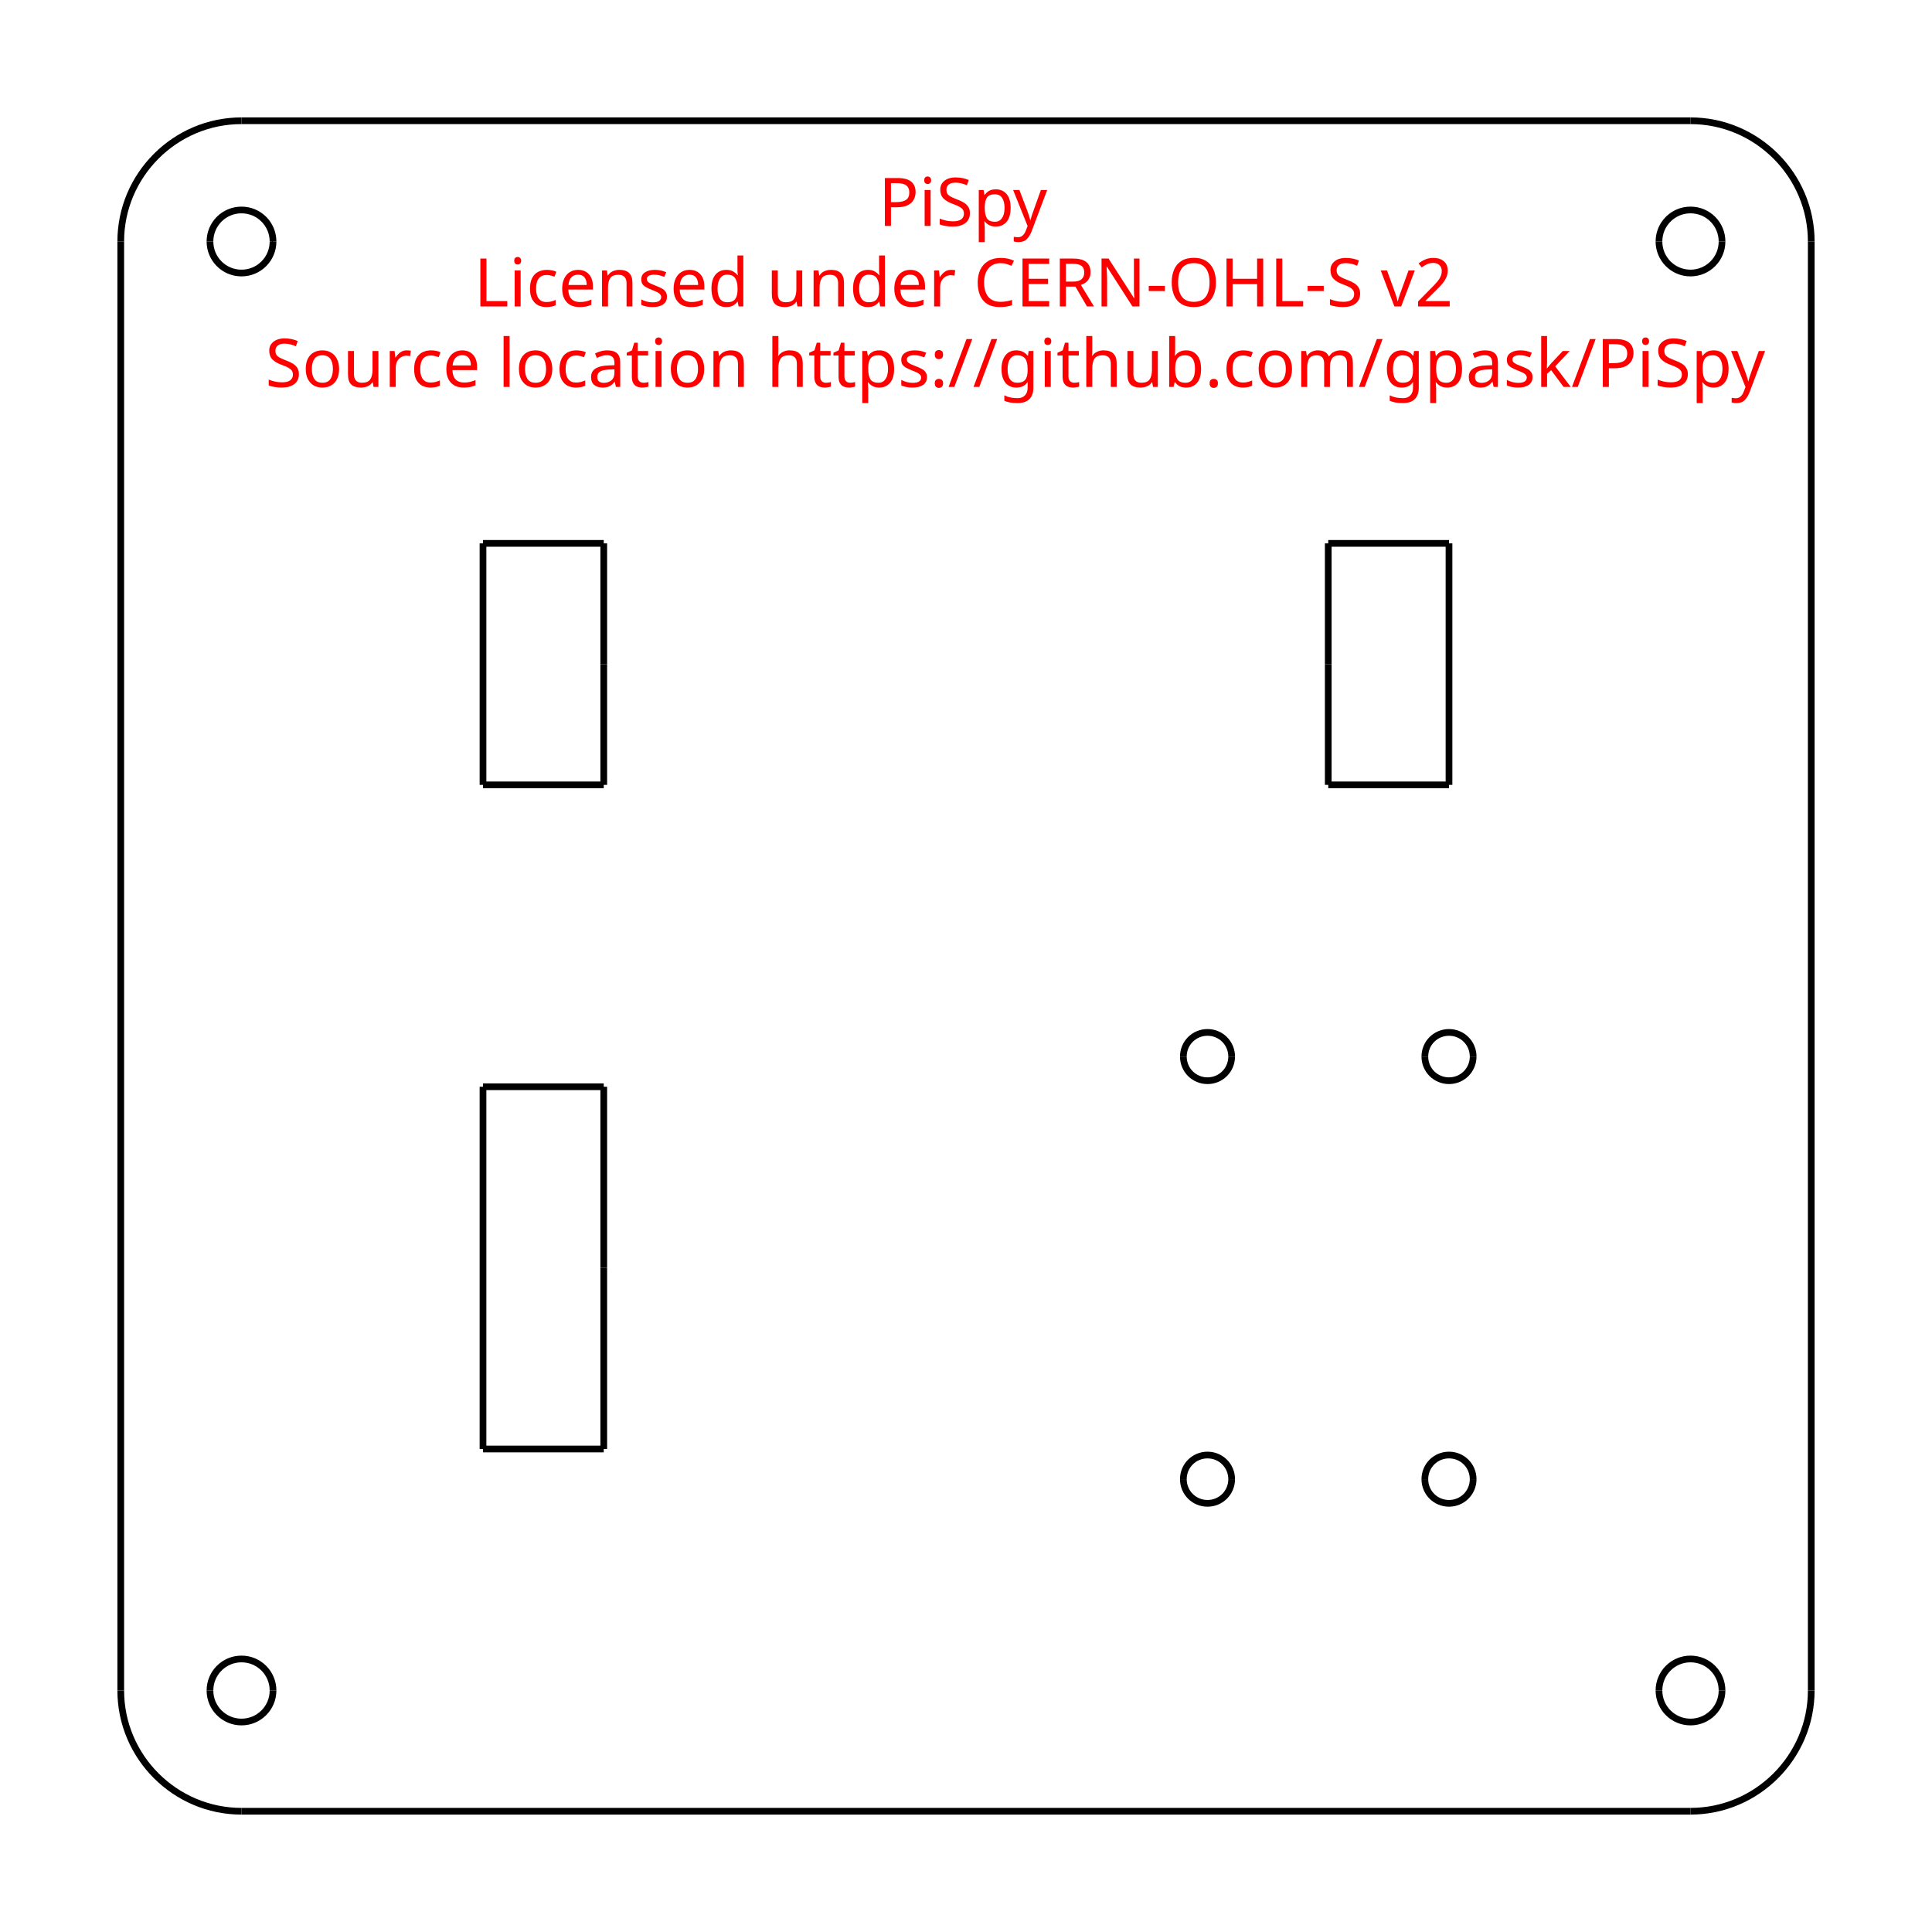
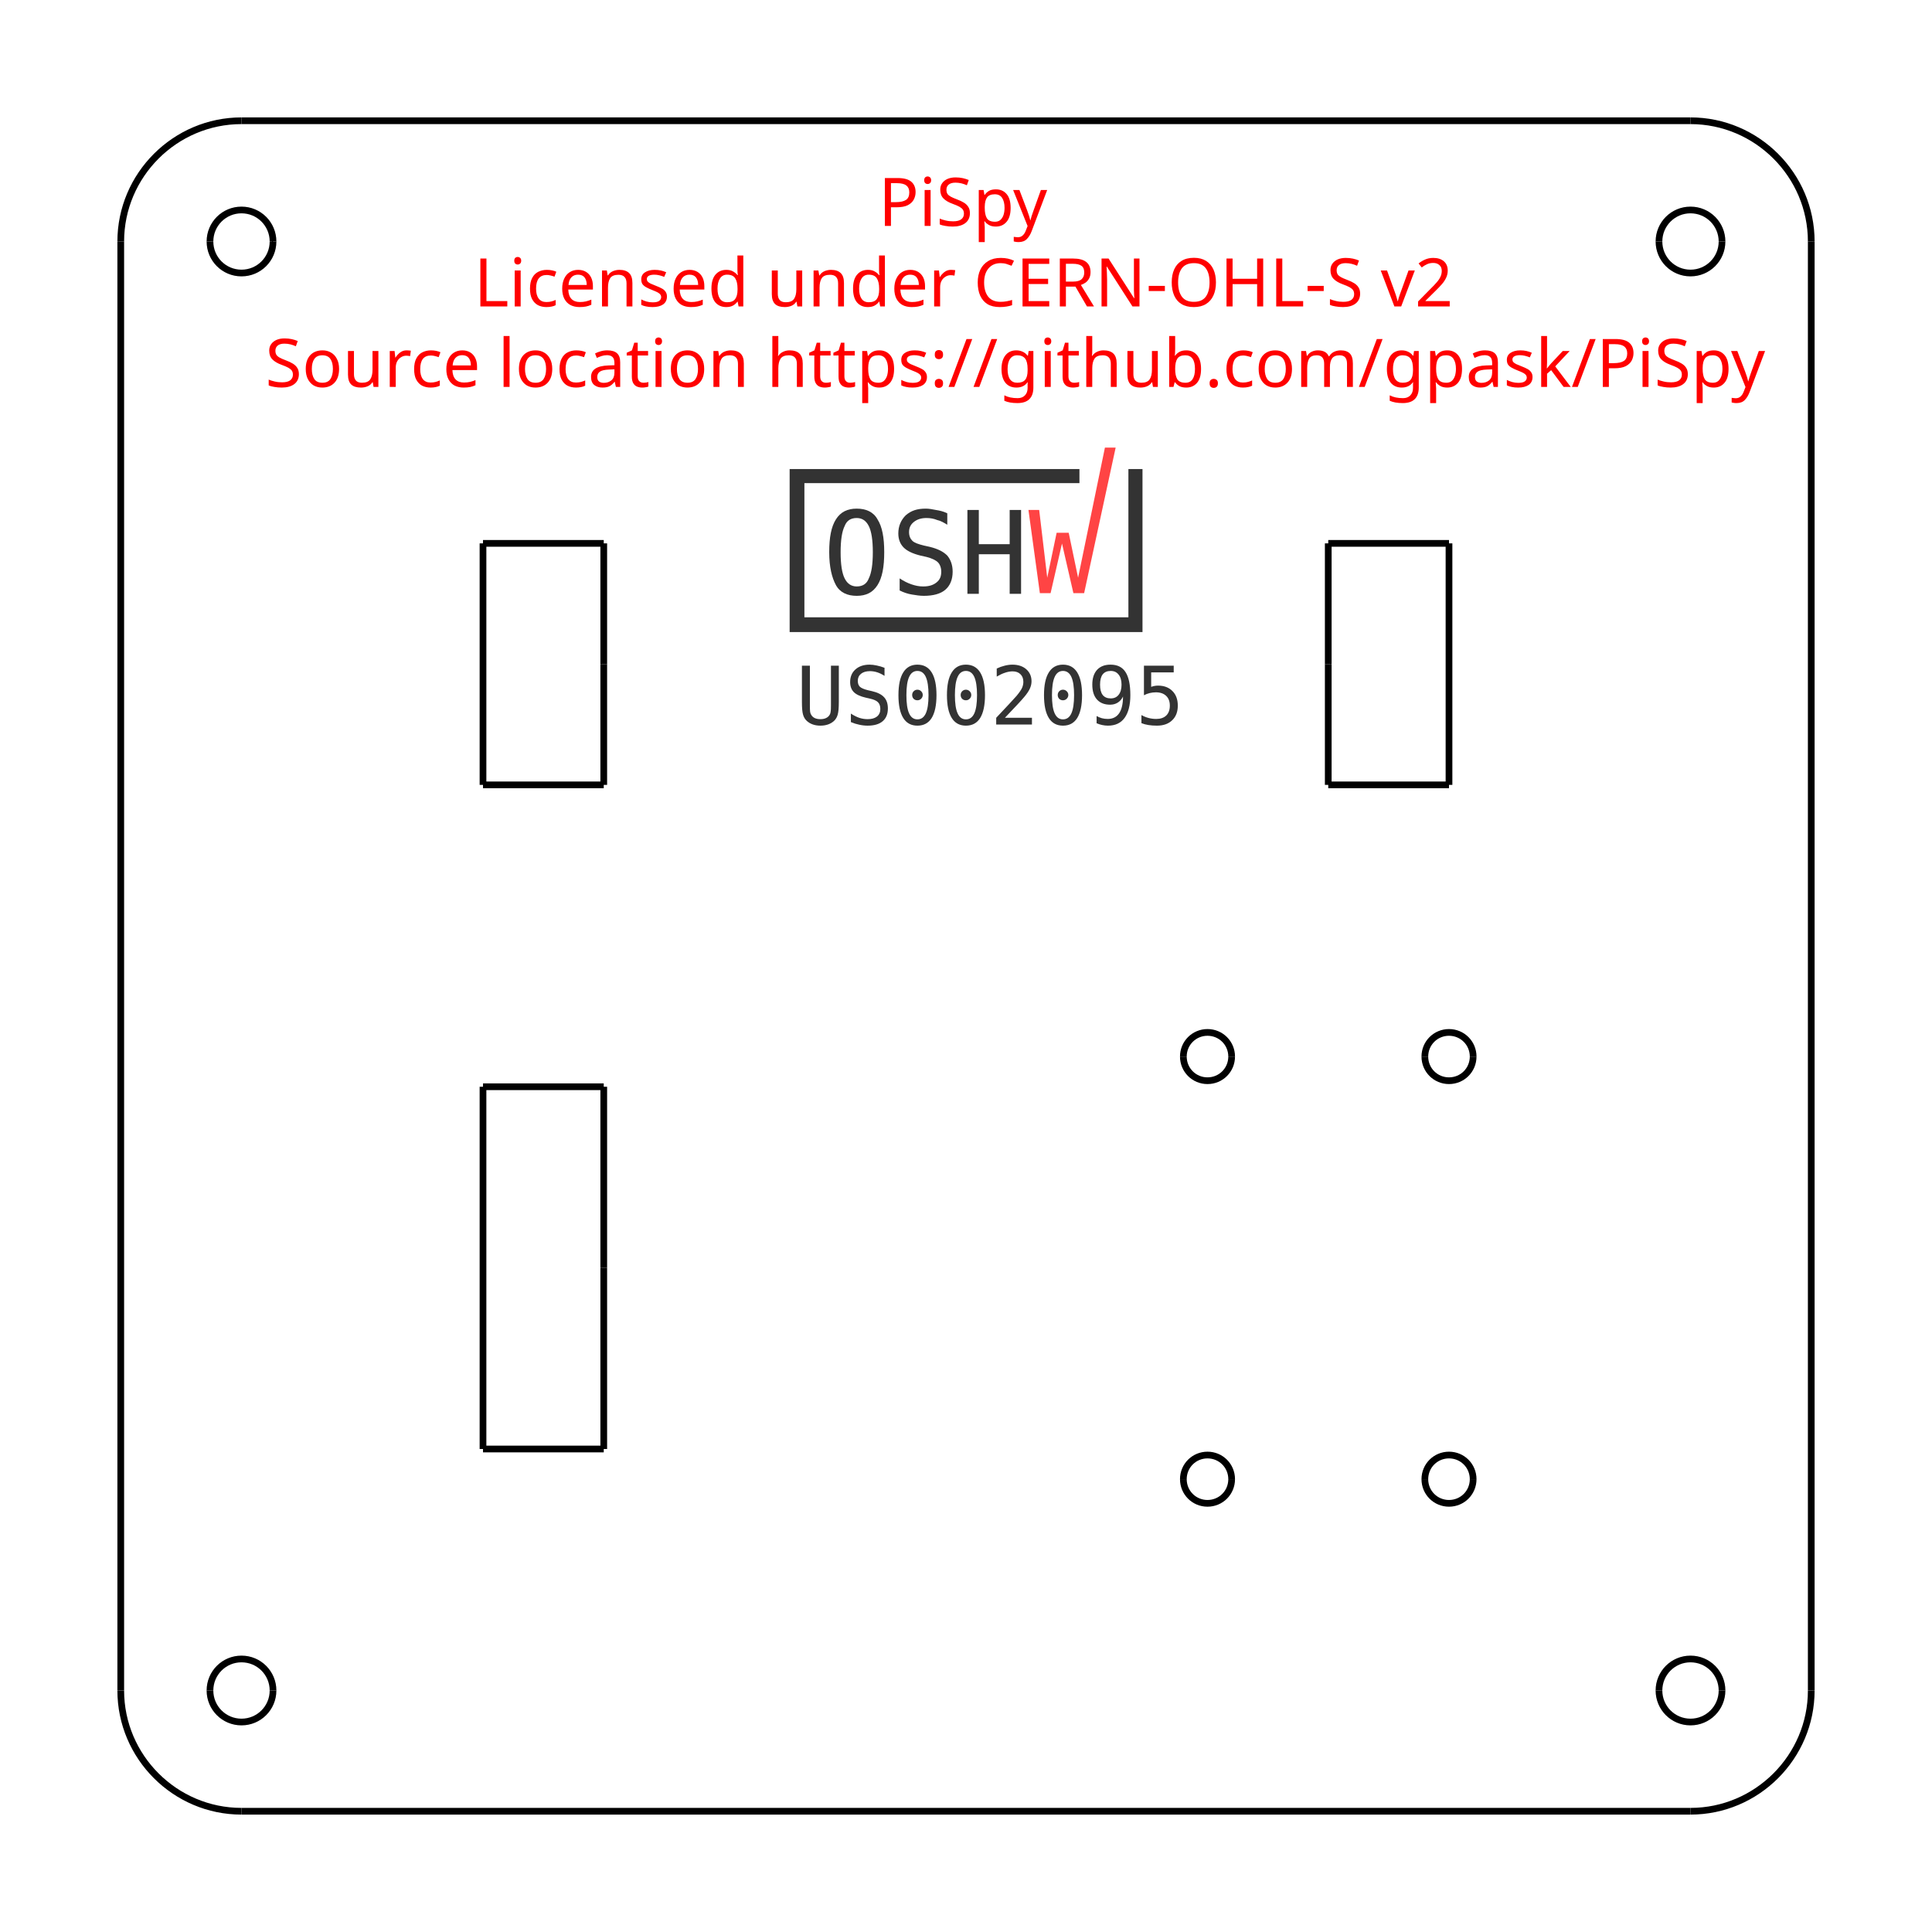
<svg xmlns="http://www.w3.org/2000/svg" version="1.1" id="_x30_" x="0px" y="0px" viewBox="0 0 288 288" style="enable-background:new 0 0 288 288;" xml:space="preserve">
  <style type="text/css">
	.st0{fill:none;stroke:#000000;stroke-miterlimit:10;}
	.st1{fill:#FF0000;}
	.st2{font-family:'ArialMT';}
	.st3{font-size:10px;}
+ 	.st4{fill:#333333;}
+ 	.st5{fill:#FF4444;}
+ 	.st6{font-family:'DejaVuSansMono';}
+ 	.st7{font-size:12.013px;}
</style>
  <g>
    <g id="LINE">
      <line class="st0" x1="90" y1="216" x2="72" y2="216" />
    </g>
    <g id="LINE_1_">
      <line class="st0" x1="90" y1="162" x2="72" y2="162" />
    </g>
    <g id="LINE_2_">
      <line class="st0" x1="72" y1="162" x2="72" y2="216" />
    </g>
    <g id="LINE_3_">
      <line class="st0" x1="90" y1="189" x2="90" y2="216" />
    </g>
    <g id="LINE_4_">
      <line class="st0" x1="90" y1="162" x2="90" y2="189" />
    </g>
    <g id="ARC">
      <path class="st0" d="M183.6,157.5c0-2-1.6-3.6-3.6-3.6s-3.6,1.6-3.6,3.6" />
    </g>
    <g id="ARC_1_">
      <path class="st0" d="M176.4,157.5c0,2,1.6,3.6,3.6,3.6s3.6-1.6,3.6-3.6" />
    </g>
    <g id="ARC_2_">
      <path class="st0" d="M183.6,220.5c0-2-1.6-3.6-3.6-3.6s-3.6,1.6-3.6,3.6" />
    </g>
    <g id="ARC_3_">
      <path class="st0" d="M176.4,220.5c0,2,1.6,3.6,3.6,3.6s3.6-1.6,3.6-3.6" />
    </g>
    <g id="ARC_4_">
      <path class="st0" d="M219.6,220.5c0-2-1.6-3.6-3.6-3.6s-3.6,1.6-3.6,3.6" />
    </g>
    <g id="ARC_5_">
      <path class="st0" d="M212.4,220.5c0,2,1.6,3.6,3.6,3.6s3.6-1.6,3.6-3.6" />
    </g>
    <g id="ARC_6_">
      <path class="st0" d="M219.6,157.5c0-2-1.6-3.6-3.6-3.6s-3.6,1.6-3.6,3.6" />
    </g>
    <g id="ARC_7_">
      <path class="st0" d="M212.4,157.5c0,2,1.6,3.6,3.6,3.6s3.6-1.6,3.6-3.6" />
    </g>
    <g id="LINE_5_">
      <line class="st0" x1="90" y1="117" x2="72" y2="117" />
    </g>
    <g id="LINE_6_">
      <line class="st0" x1="90" y1="81" x2="72" y2="81" />
    </g>
    <g id="LINE_7_">
      <line class="st0" x1="72" y1="81" x2="72" y2="117" />
    </g>
    <g id="LINE_8_">
      <line class="st0" x1="90" y1="99" x2="90" y2="117" />
    </g>
    <g id="LINE_9_">
      <line class="st0" x1="216" y1="117" x2="198" y2="117" />
    </g>
    <g id="LINE_10_">
      <line class="st0" x1="216" y1="81" x2="198" y2="81" />
    </g>
    <g id="LINE_11_">
      <line class="st0" x1="198" y1="99" x2="198" y2="117" />
    </g>
    <g id="LINE_12_">
      <line class="st0" x1="216" y1="81" x2="216" y2="117" />
    </g>
    <g id="LINE_13_">
      <line class="st0" x1="90" y1="81" x2="90" y2="99" />
    </g>
    <g id="LINE_14_">
      <line class="st0" x1="198" y1="81" x2="198" y2="99" />
    </g>
    <g id="LINE_15_">
      <line class="st0" x1="40.7" y1="36" x2="40.5" y2="36" />
    </g>
    <g id="ARC_8_">
      <path class="st0" d="M40.7,36c0-2.6-2.1-4.7-4.7-4.7c-2.6,0-4.7,2.1-4.7,4.7" />
    </g>
    <g id="ARC_9_">
      <path class="st0" d="M31.3,36c0,2.6,2.1,4.7,4.7,4.7c2.6,0,4.7-2.1,4.7-4.7" />
    </g>
    <g id="ARC_10_">
      <path class="st0" d="M256.7,36c0-2.6-2.1-4.7-4.7-4.7s-4.7,2.1-4.7,4.7" />
    </g>
    <g id="ARC_11_">
      <path class="st0" d="M247.3,36c0,2.6,2.1,4.7,4.7,4.7s4.7-2.1,4.7-4.7" />
    </g>
    <g id="ARC_12_">
      <path class="st0" d="M40.7,252c0-2.6-2.1-4.7-4.7-4.7c-2.6,0-4.7,2.1-4.7,4.7" />
    </g>
    <g id="ARC_13_">
      <path class="st0" d="M31.3,252c0,2.6,2.1,4.7,4.7,4.7c2.6,0,4.7-2.1,4.7-4.7" />
    </g>
    <g id="ARC_14_">
      <path class="st0" d="M256.7,252c0-2.6-2.1-4.7-4.7-4.7s-4.7,2.1-4.7,4.7" />
    </g>
    <g id="ARC_15_">
      <path class="st0" d="M247.3,252c0,2.6,2.1,4.7,4.7,4.7s4.7-2.1,4.7-4.7" />
    </g>
    <g id="LINE_16_">
      <line class="st0" x1="18" y1="36" x2="18" y2="252" />
    </g>
    <g id="LINE_17_">
      <line class="st0" x1="36" y1="18" x2="252" y2="18" />
    </g>
    <g id="LINE_18_">
      <line class="st0" x1="270" y1="252" x2="270" y2="36" />
    </g>
    <g id="LINE_19_">
      <line class="st0" x1="36" y1="270" x2="252" y2="270" />
    </g>
    <g id="ARC_16_">
      <path class="st0" d="M36,18c-9.9,0-18,8.1-18,18" />
    </g>
    <g id="ARC_17_">
      <path class="st0" d="M18,252c0,9.9,8.1,18,18,18" />
    </g>
    <g id="ARC_18_">
      <path class="st0" d="M252,270c9.9,0,18-8.1,18-18" />
    </g>
    <g id="ARC_19_">
      <path class="st0" d="M270,36c0-9.9-8.1-18-18-18" />
    </g>
  </g>
-   <text transform="matrix(1 0 0 1 130.9385 33.68)">
-     <tspan x="0" y="0" class="st1 st2 st3">PiSpy</tspan>
-     <tspan x="-60.3" y="12" class="st1 st2 st3">Licensed under CERN-OHL-S v2</tspan>
-     <tspan x="-91.4" y="24" class="st1 st2 st3">Source location https://github.com/gpask/PiSpy</tspan>
-   </text>
+   <text transform="matrix(1 0 0 1 130.9385 33.68)" class="st1 st2 st3">PiSpy</text>
+   <text transform="matrix(1 0 0 1 70.6385 45.68)" class="st1 st2 st3">Licensed under CERN-OHL-S v2</text>
+   <text transform="matrix(1 0 0 1 39.5385 57.68)" class="st1 st2 st3">Source location https://github.com/gpask/PiSpy</text>
+   <g transform="translate(-614.09 -142.78)">
+     <g>
+       <path class="st4" d="M731.8,212.7v1.1v22.1v1.1h1.1h50.4h1.1v-1.1v-23.2h-2.1l0,22.1H734v-20H775v-2.1h-42.1H731.8z" />
+       <path class="st4" d="M744.2,225.1c0-1.8-0.2-3.1-0.6-3.9c-0.4-0.8-1-1.2-1.8-1.2c-0.9,0-1.5,0.4-1.8,1.2c-0.4,0.8-0.6,2.1-0.6,3.9    c0,1.8,0.2,3.1,0.6,3.9c0.4,0.8,1,1.2,1.8,1.2c0.9,0,1.5-0.4,1.8-1.2C744,228.2,744.2,226.9,744.2,225.1 M745.9,225.1    c0,2.2-0.3,3.8-1,4.9c-0.7,1.1-1.7,1.6-3.1,1.6c-1.4,0-2.5-0.5-3.1-1.6s-1-2.7-1-4.9c0-2.2,0.3-3.8,1-4.9c0.7-1.1,1.7-1.6,3.1-1.6    c1.4,0,2.5,0.5,3.1,1.6C745.6,221.3,745.9,222.9,745.9,225.1" />
+       <path class="st4" d="M755.3,219.3v1.7c-0.5-0.3-1-0.6-1.5-0.7c-0.5-0.2-1-0.3-1.6-0.3c-0.8,0-1.4,0.2-1.9,0.6    c-0.5,0.4-0.7,0.9-0.7,1.5c0,0.6,0.2,1,0.5,1.3c0.3,0.3,0.9,0.5,1.7,0.7l0.9,0.2c1.2,0.3,2,0.7,2.6,1.3c0.5,0.6,0.8,1.4,0.8,2.4    c0,1.2-0.4,2.1-1.1,2.7c-0.7,0.6-1.8,0.9-3.2,0.9c-0.6,0-1.2-0.1-1.8-0.2c-0.6-0.1-1.2-0.3-1.8-0.6V229c0.6,0.4,1.2,0.7,1.8,0.9    c0.6,0.2,1.1,0.3,1.7,0.3c0.9,0,1.5-0.2,2-0.6c0.5-0.4,0.7-0.9,0.7-1.6c0-0.6-0.2-1.1-0.5-1.4c-0.3-0.3-0.9-0.6-1.7-0.8l-0.9-0.2    c-1.2-0.3-2-0.7-2.5-1.2c-0.5-0.5-0.8-1.2-0.8-2.1c0-1.1,0.4-2,1.1-2.7c0.8-0.7,1.7-1,3-1c0.5,0,1,0.1,1.5,0.2    C754.2,218.9,754.7,219,755.3,219.3" />
+       <path class="st4" d="M758.3,218.8h1.7v5.1h4.6v-5.1h1.7v12.5h-1.7v-5.9H760v5.9h-1.7V218.8" />
+     </g>
+     <path class="st5" d="M767.4,218.8h1.6l1.2,10.1l1.4-6.7h1.8l1.4,6.7l4-19.4h1.6l-4.7,21.7h-1.6l-1.7-7.4l-1.7,7.4h-1.6L767.4,218.8   " />
+     <text transform="matrix(1 0 0 1 732.7724 250.78)" class="st4 st6 st7">US002095</text>
+   </g>
</svg>
